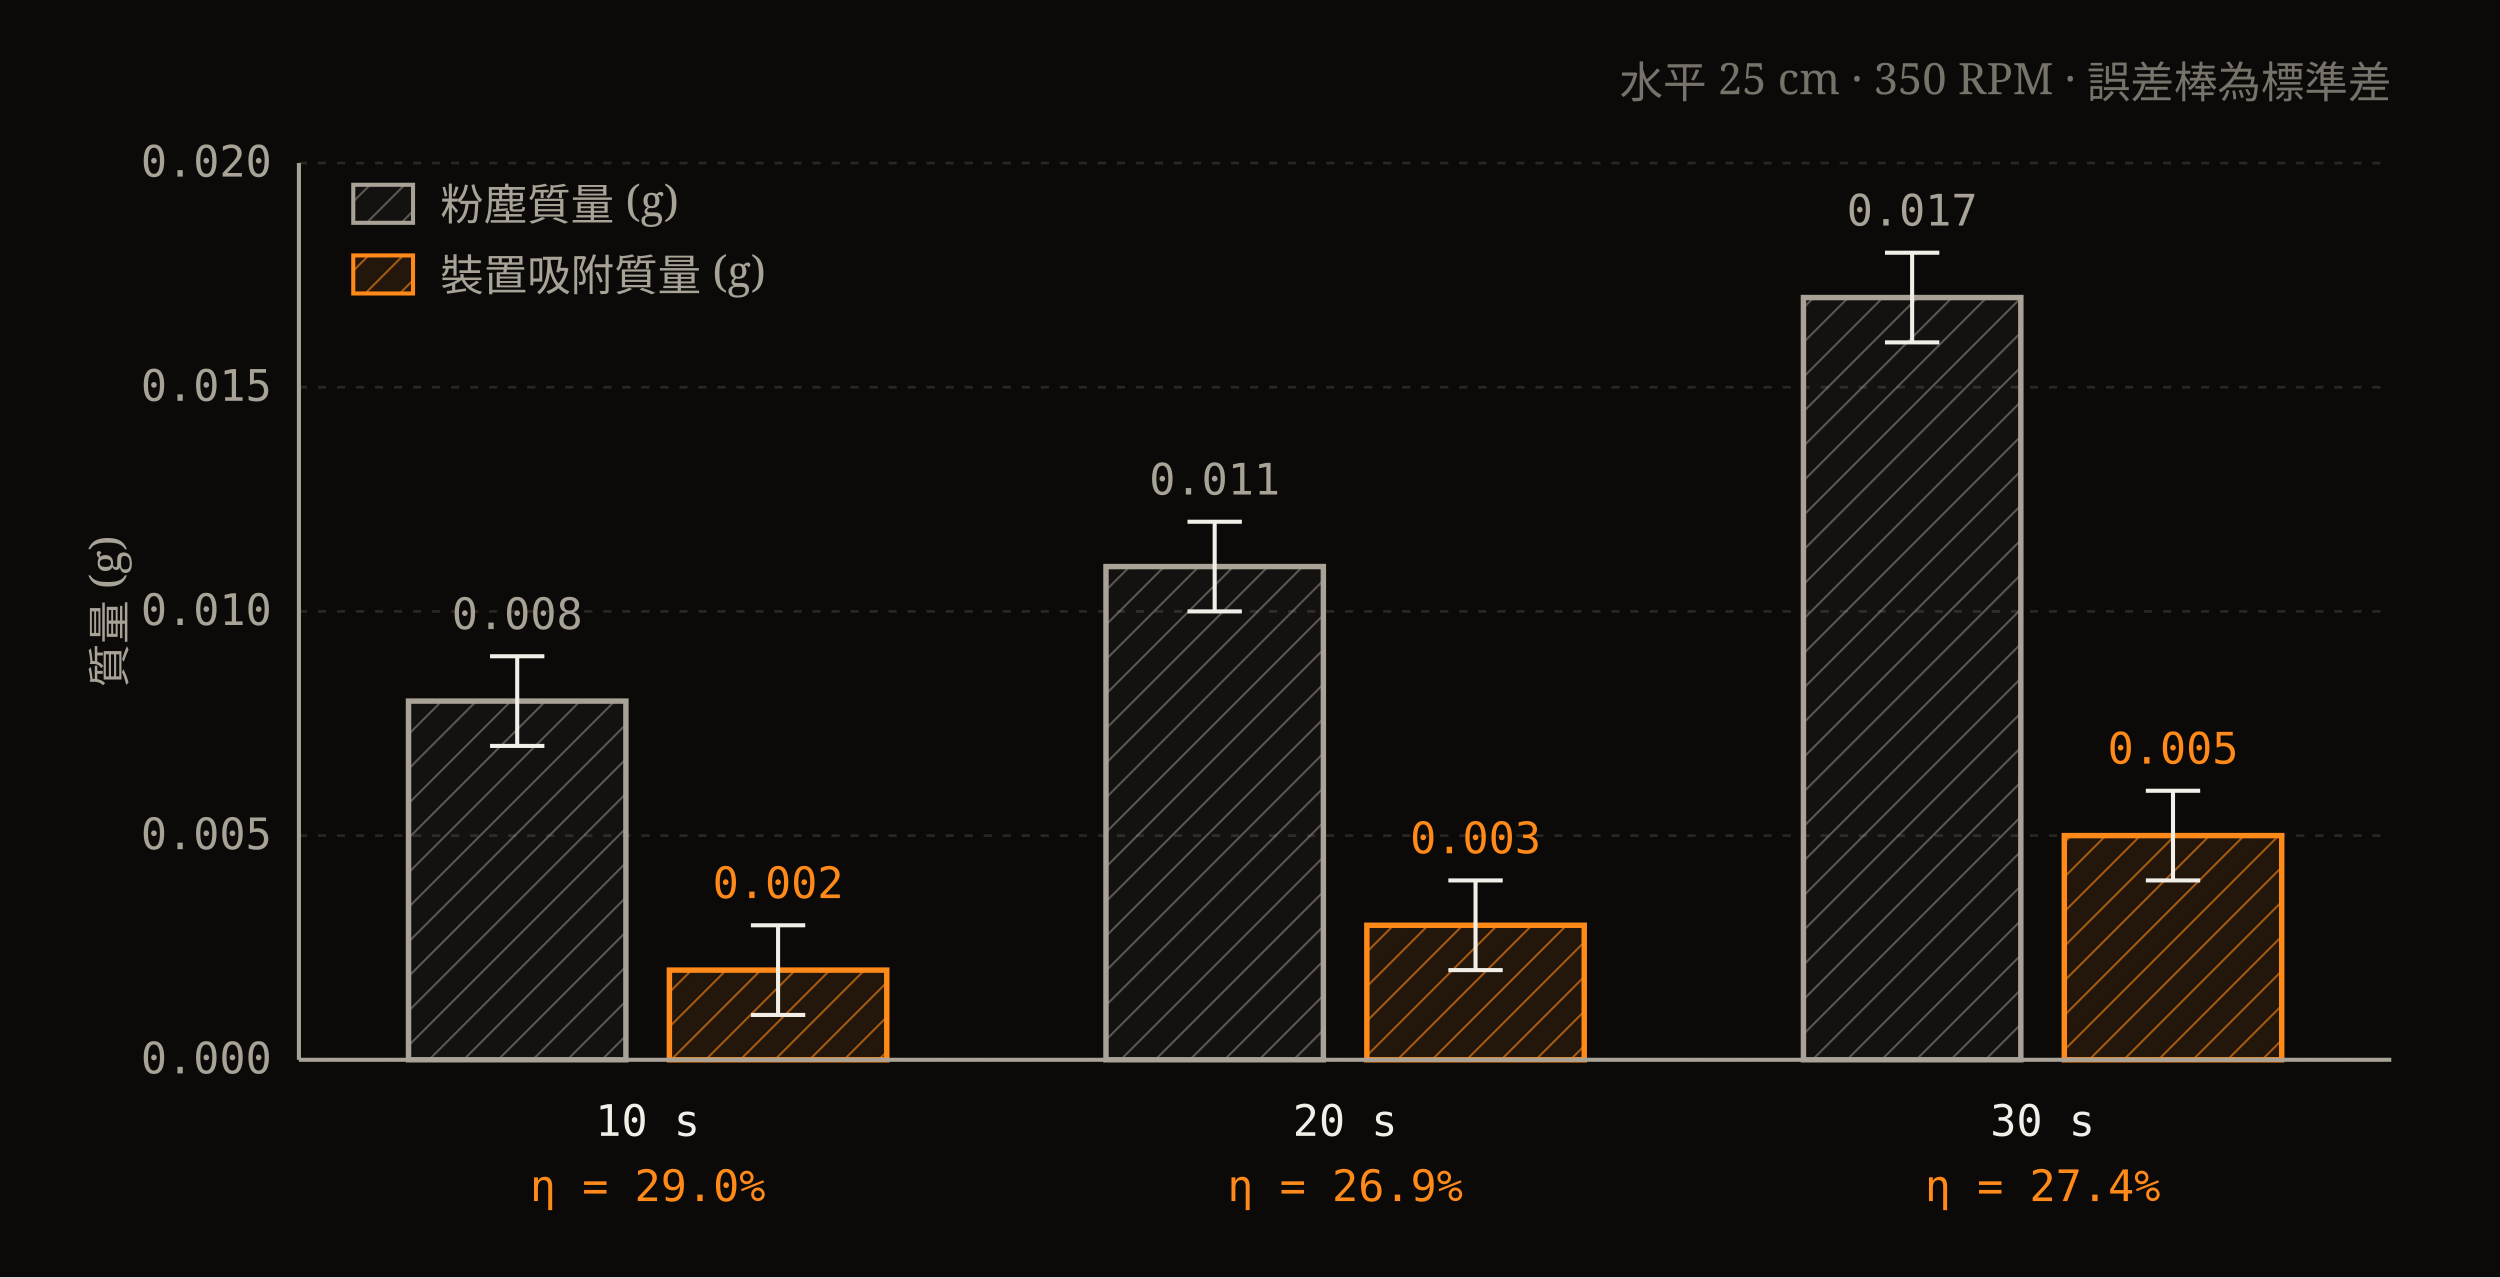
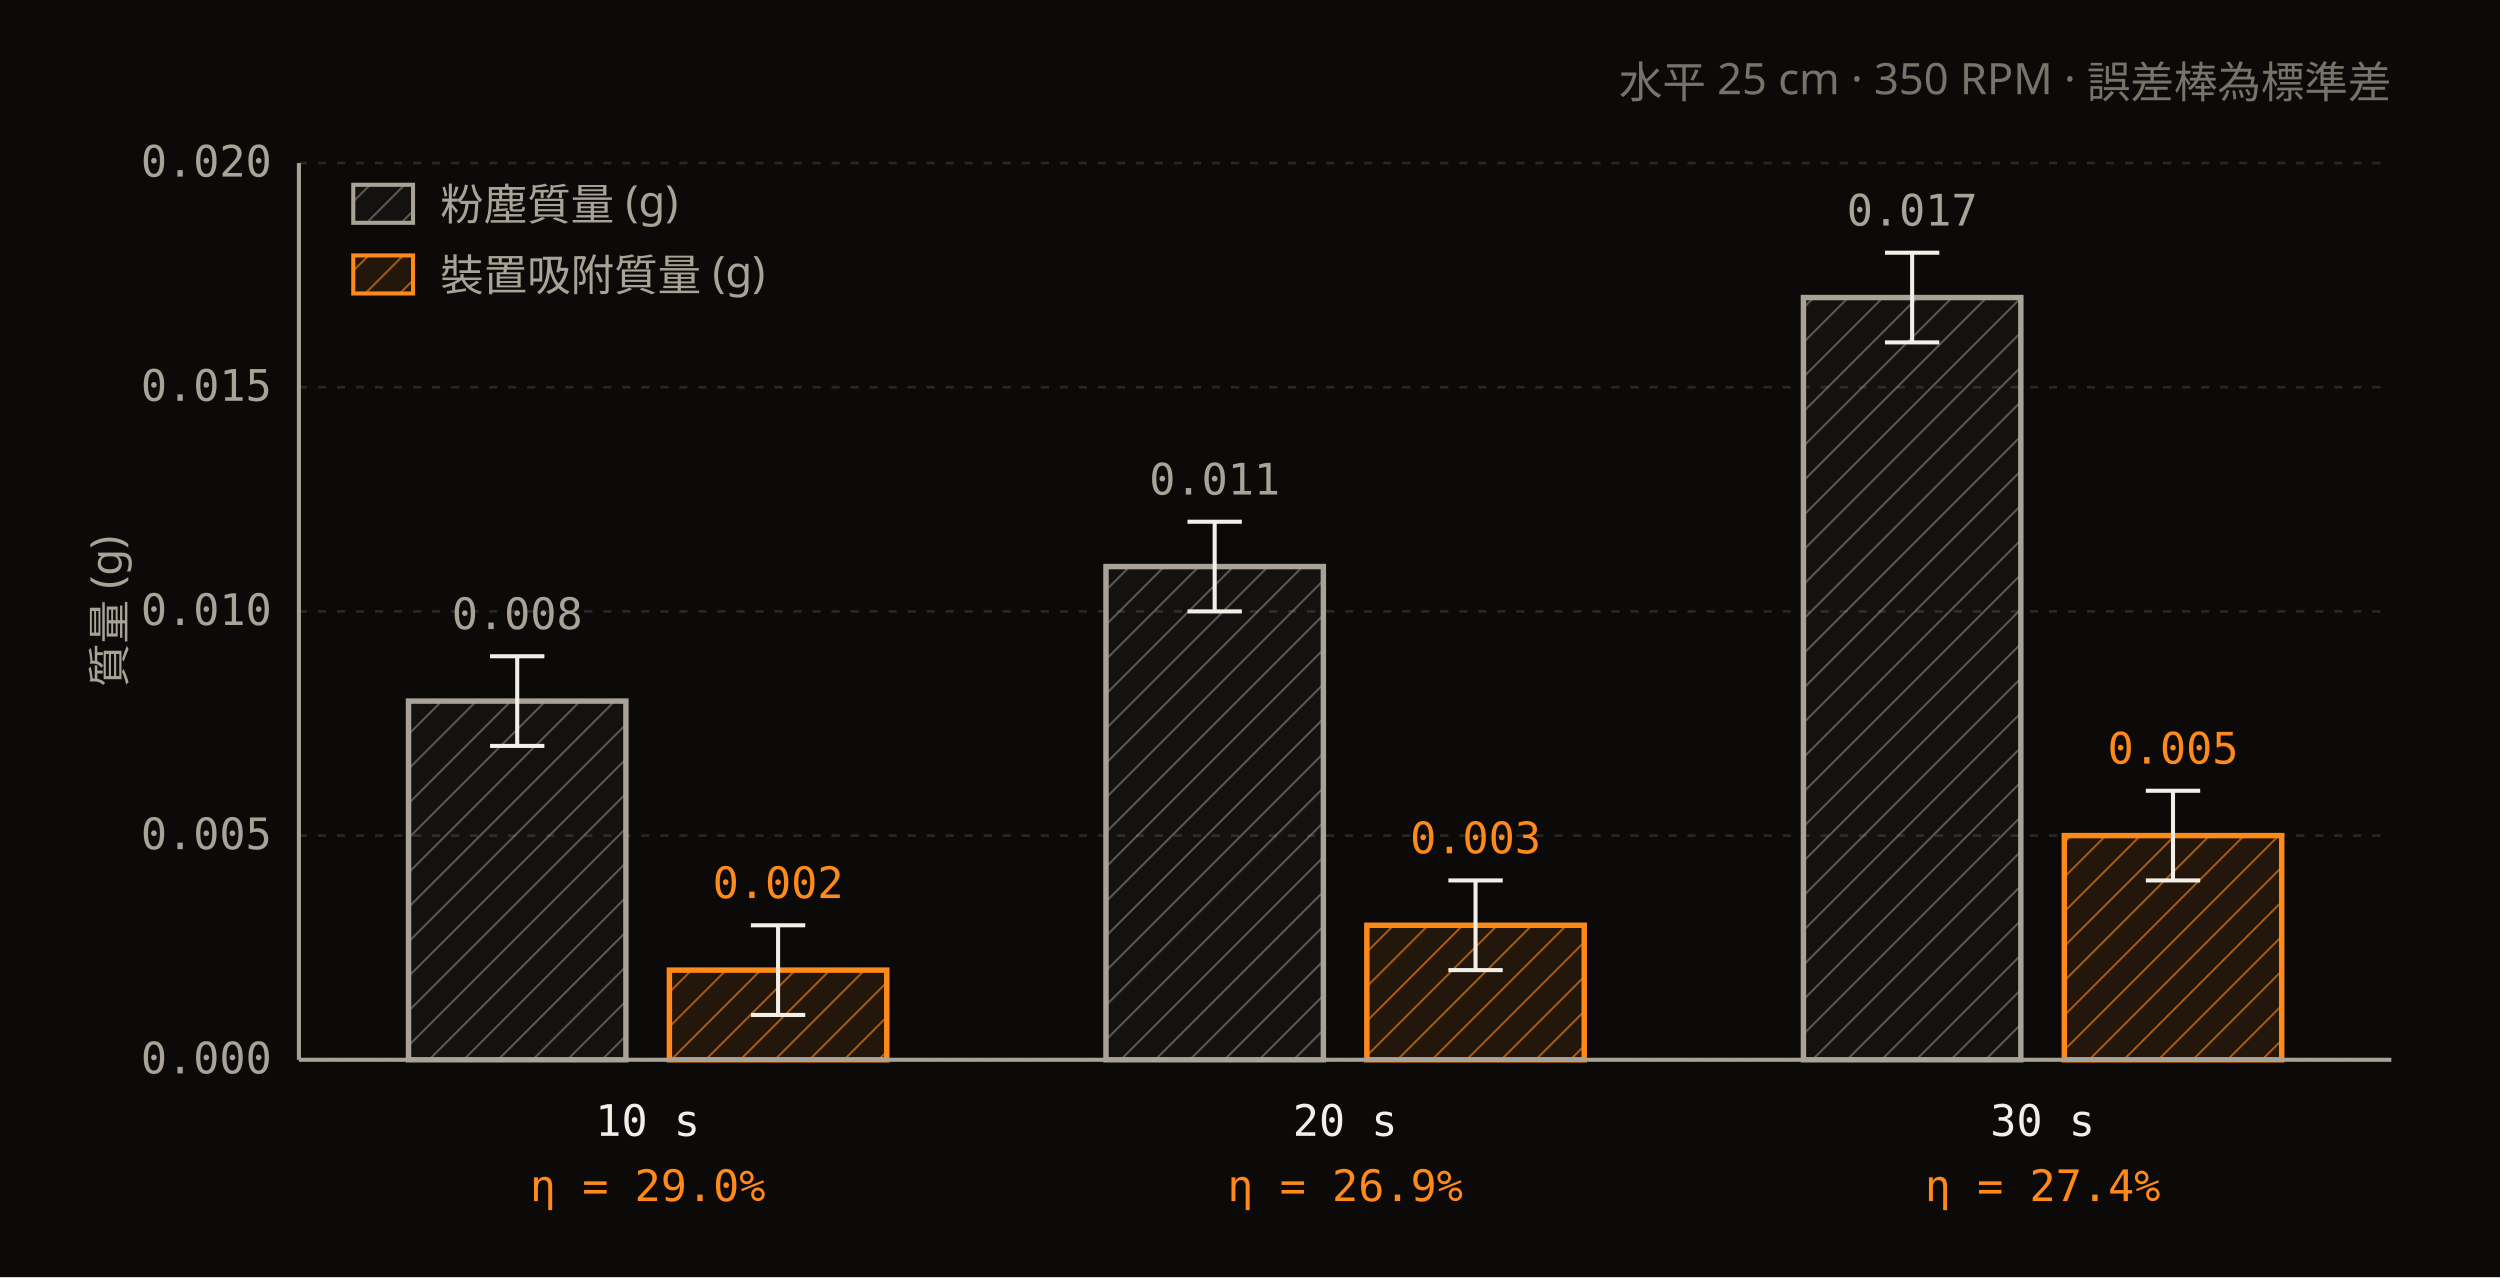
- <svg xmlns="http://www.w3.org/2000/svg" viewBox="0 0 920 470" width="920" height="470" font-family="'Noto Serif TC','Songti TC','PMingLiU',serif">
+ <svg xmlns="http://www.w3.org/2000/svg" viewBox="0 0 920 470" width="920" height="470" font-family="'Noto Sans TC','PingFang TC','Microsoft JhengHei',sans-serif">
  <style>text{fill:#f2efe8;font-size:16px}.m{fill:#a8a297}.f{fill:#77726a}.a{fill:#ff8a1a}.a2{fill:#ffb35c}.e{fill:#7fd6a4}.b{fill:#8fb8e8}.d{fill:#ff5a2e}.k{fill:#111}.mono{font-family:'JetBrains Mono',Consolas,monospace}.c{text-anchor:middle}.r{text-anchor:end}.bold{font-weight:700}</style>
  <defs>
    <pattern id="hA" width="9" height="9" patternUnits="userSpaceOnUse" patternTransform="rotate(45)">
      <rect width="9" height="9" fill="#ff8a1a" fill-opacity="0.1" />
      <line x1="0" y1="0" x2="0" y2="9" stroke="#ff8a1a" stroke-width="1.6" stroke-opacity="0.55" />
    </pattern>
    <pattern id="hG" width="9" height="9" patternUnits="userSpaceOnUse" patternTransform="rotate(45)">
      <rect width="9" height="9" fill="#a8a297" fill-opacity="0.06" />
      <line x1="0" y1="0" x2="0" y2="9" stroke="#a8a297" stroke-width="1.6" stroke-opacity="0.45" />
    </pattern>
    <pattern id="hE" width="9" height="9" patternUnits="userSpaceOnUse" patternTransform="rotate(45)">
      <rect width="9" height="9" fill="#7fd6a4" fill-opacity="0.08" />
      <line x1="0" y1="0" x2="0" y2="9" stroke="#7fd6a4" stroke-width="1.6" stroke-opacity="0.5" />
    </pattern>
    <marker id="mA" viewBox="0 0 10 10" refX="9" refY="5" markerWidth="7" markerHeight="7" orient="auto-start-reverse">
      <path d="M0,0L10,5L0,10z" fill="#ff8a1a" />
    </marker>
    <marker id="mM" viewBox="0 0 10 10" refX="9" refY="5" markerWidth="7" markerHeight="7" orient="auto-start-reverse">
      <path d="M0,0L10,5L0,10z" fill="#a8a297" />
    </marker>
    <marker id="mE" viewBox="0 0 10 10" refX="9" refY="5" markerWidth="7" markerHeight="7" orient="auto-start-reverse">
      <path d="M0,0L10,5L0,10z" fill="#7fd6a4" />
    </marker>
    <marker id="mF" viewBox="0 0 10 10" refX="9" refY="5" markerWidth="7" markerHeight="7" orient="auto-start-reverse">
      <path d="M0,0L10,5L0,10z" fill="#77726a" />
    </marker>
    <marker id="mB" viewBox="0 0 10 10" refX="9" refY="5" markerWidth="7" markerHeight="7" orient="auto-start-reverse">
      <path d="M0,0L10,5L0,10z" fill="#8fb8e8" />
    </marker>
    <marker id="mT" viewBox="0 0 10 10" refX="9" refY="5" markerWidth="7" markerHeight="7" orient="auto-start-reverse">
      <path d="M0,0L10,5L0,10z" fill="#f2efe8" />
    </marker>
  </defs>
  <rect width="920" height="470" fill="#0b0a09" />
  <line x1="110" y1="390" x2="880" y2="390" stroke="#2a2622" stroke-width="1" stroke-dasharray="3 4" />
  <text x="100" y="395" class="m r mono" font-size="12">0.000</text>
  <line x1="110" y1="307.5" x2="880" y2="307.5" stroke="#2a2622" stroke-width="1" stroke-dasharray="3 4" />
  <text x="100" y="312.5" class="m r mono" font-size="12">0.005</text>
  <line x1="110" y1="225" x2="880" y2="225" stroke="#2a2622" stroke-width="1" stroke-dasharray="3 4" />
  <text x="100" y="230" class="m r mono" font-size="12">0.010</text>
  <line x1="110" y1="142.5" x2="880" y2="142.5" stroke="#2a2622" stroke-width="1" stroke-dasharray="3 4" />
  <text x="100" y="147.5" class="m r mono" font-size="12">0.015</text>
  <line x1="110" y1="60" x2="880" y2="60" stroke="#2a2622" stroke-width="1" stroke-dasharray="3 4" />
  <text x="100" y="65" class="m r mono" font-size="12">0.020</text>
  <rect x="150.333" y="258" width="80" height="132" rx="0" fill="url(#hG)" stroke="#a8a297" stroke-width="2" />
  <line x1="190.333" y1="241.5" x2="190.333" y2="274.5" stroke="#f2efe8" stroke-width="1.5" />
  <line x1="180.333" y1="241.5" x2="200.333" y2="241.5" stroke="#f2efe8" stroke-width="1.5" />
  <line x1="180.333" y1="274.5" x2="200.333" y2="274.5" stroke="#f2efe8" stroke-width="1.5" />
  <text x="190.333" y="231.5" class="c mono m" font-size="13">0.008</text>
  <rect x="246.333" y="357" width="80" height="33" rx="0" fill="url(#hA)" stroke="#ff8a1a" stroke-width="2" />
  <line x1="286.333" y1="340.5" x2="286.333" y2="373.5" stroke="#f2efe8" stroke-width="1.5" />
  <line x1="276.333" y1="340.5" x2="296.333" y2="340.5" stroke="#f2efe8" stroke-width="1.5" />
  <line x1="276.333" y1="373.5" x2="296.333" y2="373.5" stroke="#f2efe8" stroke-width="1.5" />
  <text x="286.333" y="330.5" class="c mono a" font-size="13">0.002</text>
  <text x="238.333" y="418" class="c mono" font-size="15">10 s</text>
  <text x="238.333" y="442" class="c a mono" font-size="13">η = 29.0%</text>
  <rect x="407" y="208.5" width="80" height="181.5" rx="0" fill="url(#hG)" stroke="#a8a297" stroke-width="2" />
  <line x1="447" y1="192" x2="447" y2="225" stroke="#f2efe8" stroke-width="1.5" />
  <line x1="437" y1="192" x2="457" y2="192" stroke="#f2efe8" stroke-width="1.5" />
  <line x1="437" y1="225" x2="457" y2="225" stroke="#f2efe8" stroke-width="1.5" />
  <text x="447" y="182" class="c mono m" font-size="13">0.011</text>
  <rect x="503" y="340.5" width="80" height="49.5" rx="0" fill="url(#hA)" stroke="#ff8a1a" stroke-width="2" />
  <line x1="543" y1="324" x2="543" y2="357" stroke="#f2efe8" stroke-width="1.5" />
  <line x1="533" y1="324" x2="553" y2="324" stroke="#f2efe8" stroke-width="1.5" />
  <line x1="533" y1="357" x2="553" y2="357" stroke="#f2efe8" stroke-width="1.5" />
  <text x="543" y="314" class="c mono a" font-size="13">0.003</text>
  <text x="495" y="418" class="c mono" font-size="15">20 s</text>
  <text x="495" y="442" class="c a mono" font-size="13">η = 26.9%</text>
  <rect x="663.667" y="109.5" width="80" height="280.5" rx="0" fill="url(#hG)" stroke="#a8a297" stroke-width="2" />
  <line x1="703.667" y1="93" x2="703.667" y2="126" stroke="#f2efe8" stroke-width="1.5" />
  <line x1="693.667" y1="93" x2="713.667" y2="93" stroke="#f2efe8" stroke-width="1.5" />
  <line x1="693.667" y1="126" x2="713.667" y2="126" stroke="#f2efe8" stroke-width="1.5" />
  <text x="703.667" y="83" class="c mono m" font-size="13">0.017</text>
  <rect x="759.667" y="307.5" width="80" height="82.5" rx="0" fill="url(#hA)" stroke="#ff8a1a" stroke-width="2" />
  <line x1="799.667" y1="291" x2="799.667" y2="324" stroke="#f2efe8" stroke-width="1.5" />
  <line x1="789.667" y1="291" x2="809.667" y2="291" stroke="#f2efe8" stroke-width="1.5" />
  <line x1="789.667" y1="324" x2="809.667" y2="324" stroke="#f2efe8" stroke-width="1.5" />
  <text x="799.667" y="281" class="c mono a" font-size="13">0.005</text>
  <text x="751.667" y="418" class="c mono" font-size="15">30 s</text>
  <text x="751.667" y="442" class="c a mono" font-size="13">η = 27.4%</text>
  <line x1="110" y1="390" x2="880" y2="390" stroke="#a8a297" stroke-width="1.5" />
  <line x1="110" y1="60" x2="110" y2="390" stroke="#a8a297" stroke-width="1.5" />
  <rect x="130" y="68" width="22" height="14" rx="0" fill="url(#hG)" stroke="#a8a297" stroke-width="1.5" />
  <text x="162" y="81" class="m" font-size="14">粉塵質量 (g)</text>
  <rect x="130" y="94" width="22" height="14" rx="0" fill="url(#hA)" stroke="#ff8a1a" stroke-width="1.5" />
  <text x="162" y="107" class="m" font-size="14">裝置吸附質量 (g)</text>
  <text x="880" y="36" class="r f" font-size="13">水平 25 cm · 350 RPM · 誤差棒為標準差</text>
  <text x="46" y="225" class="c m" font-size="14" transform="rotate(-90 46 225)">質量 (g)</text>
</svg>
